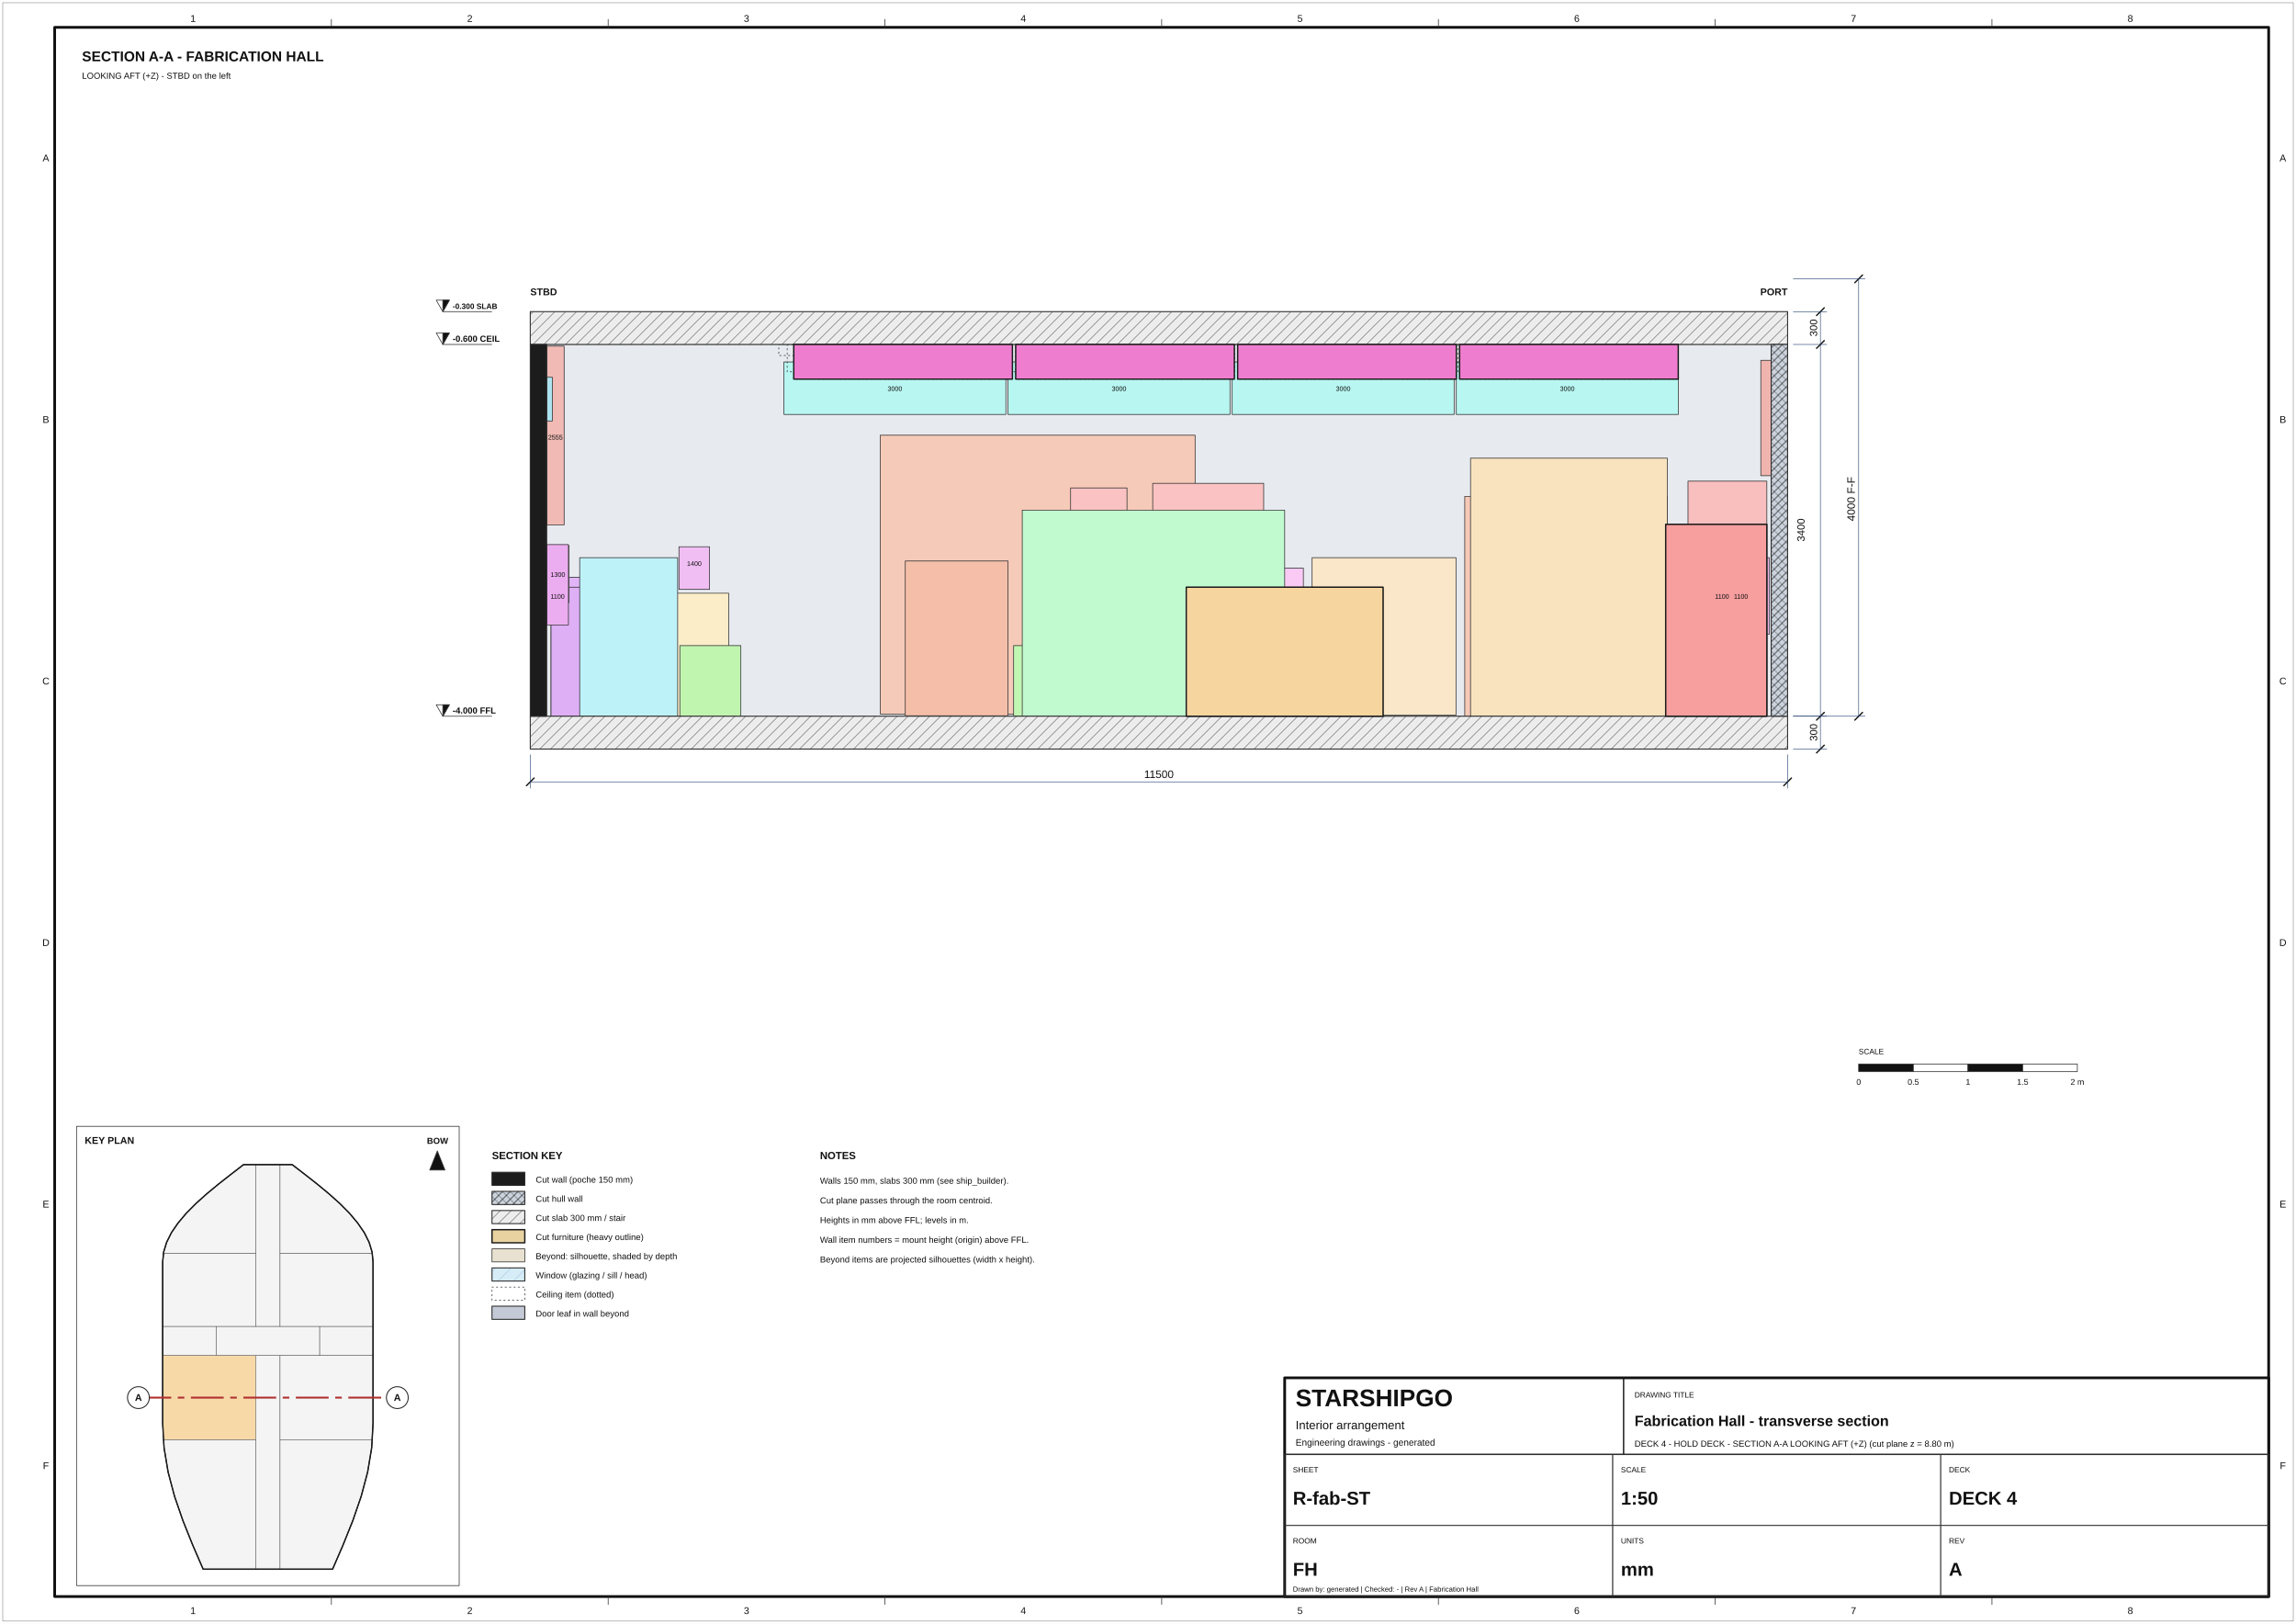
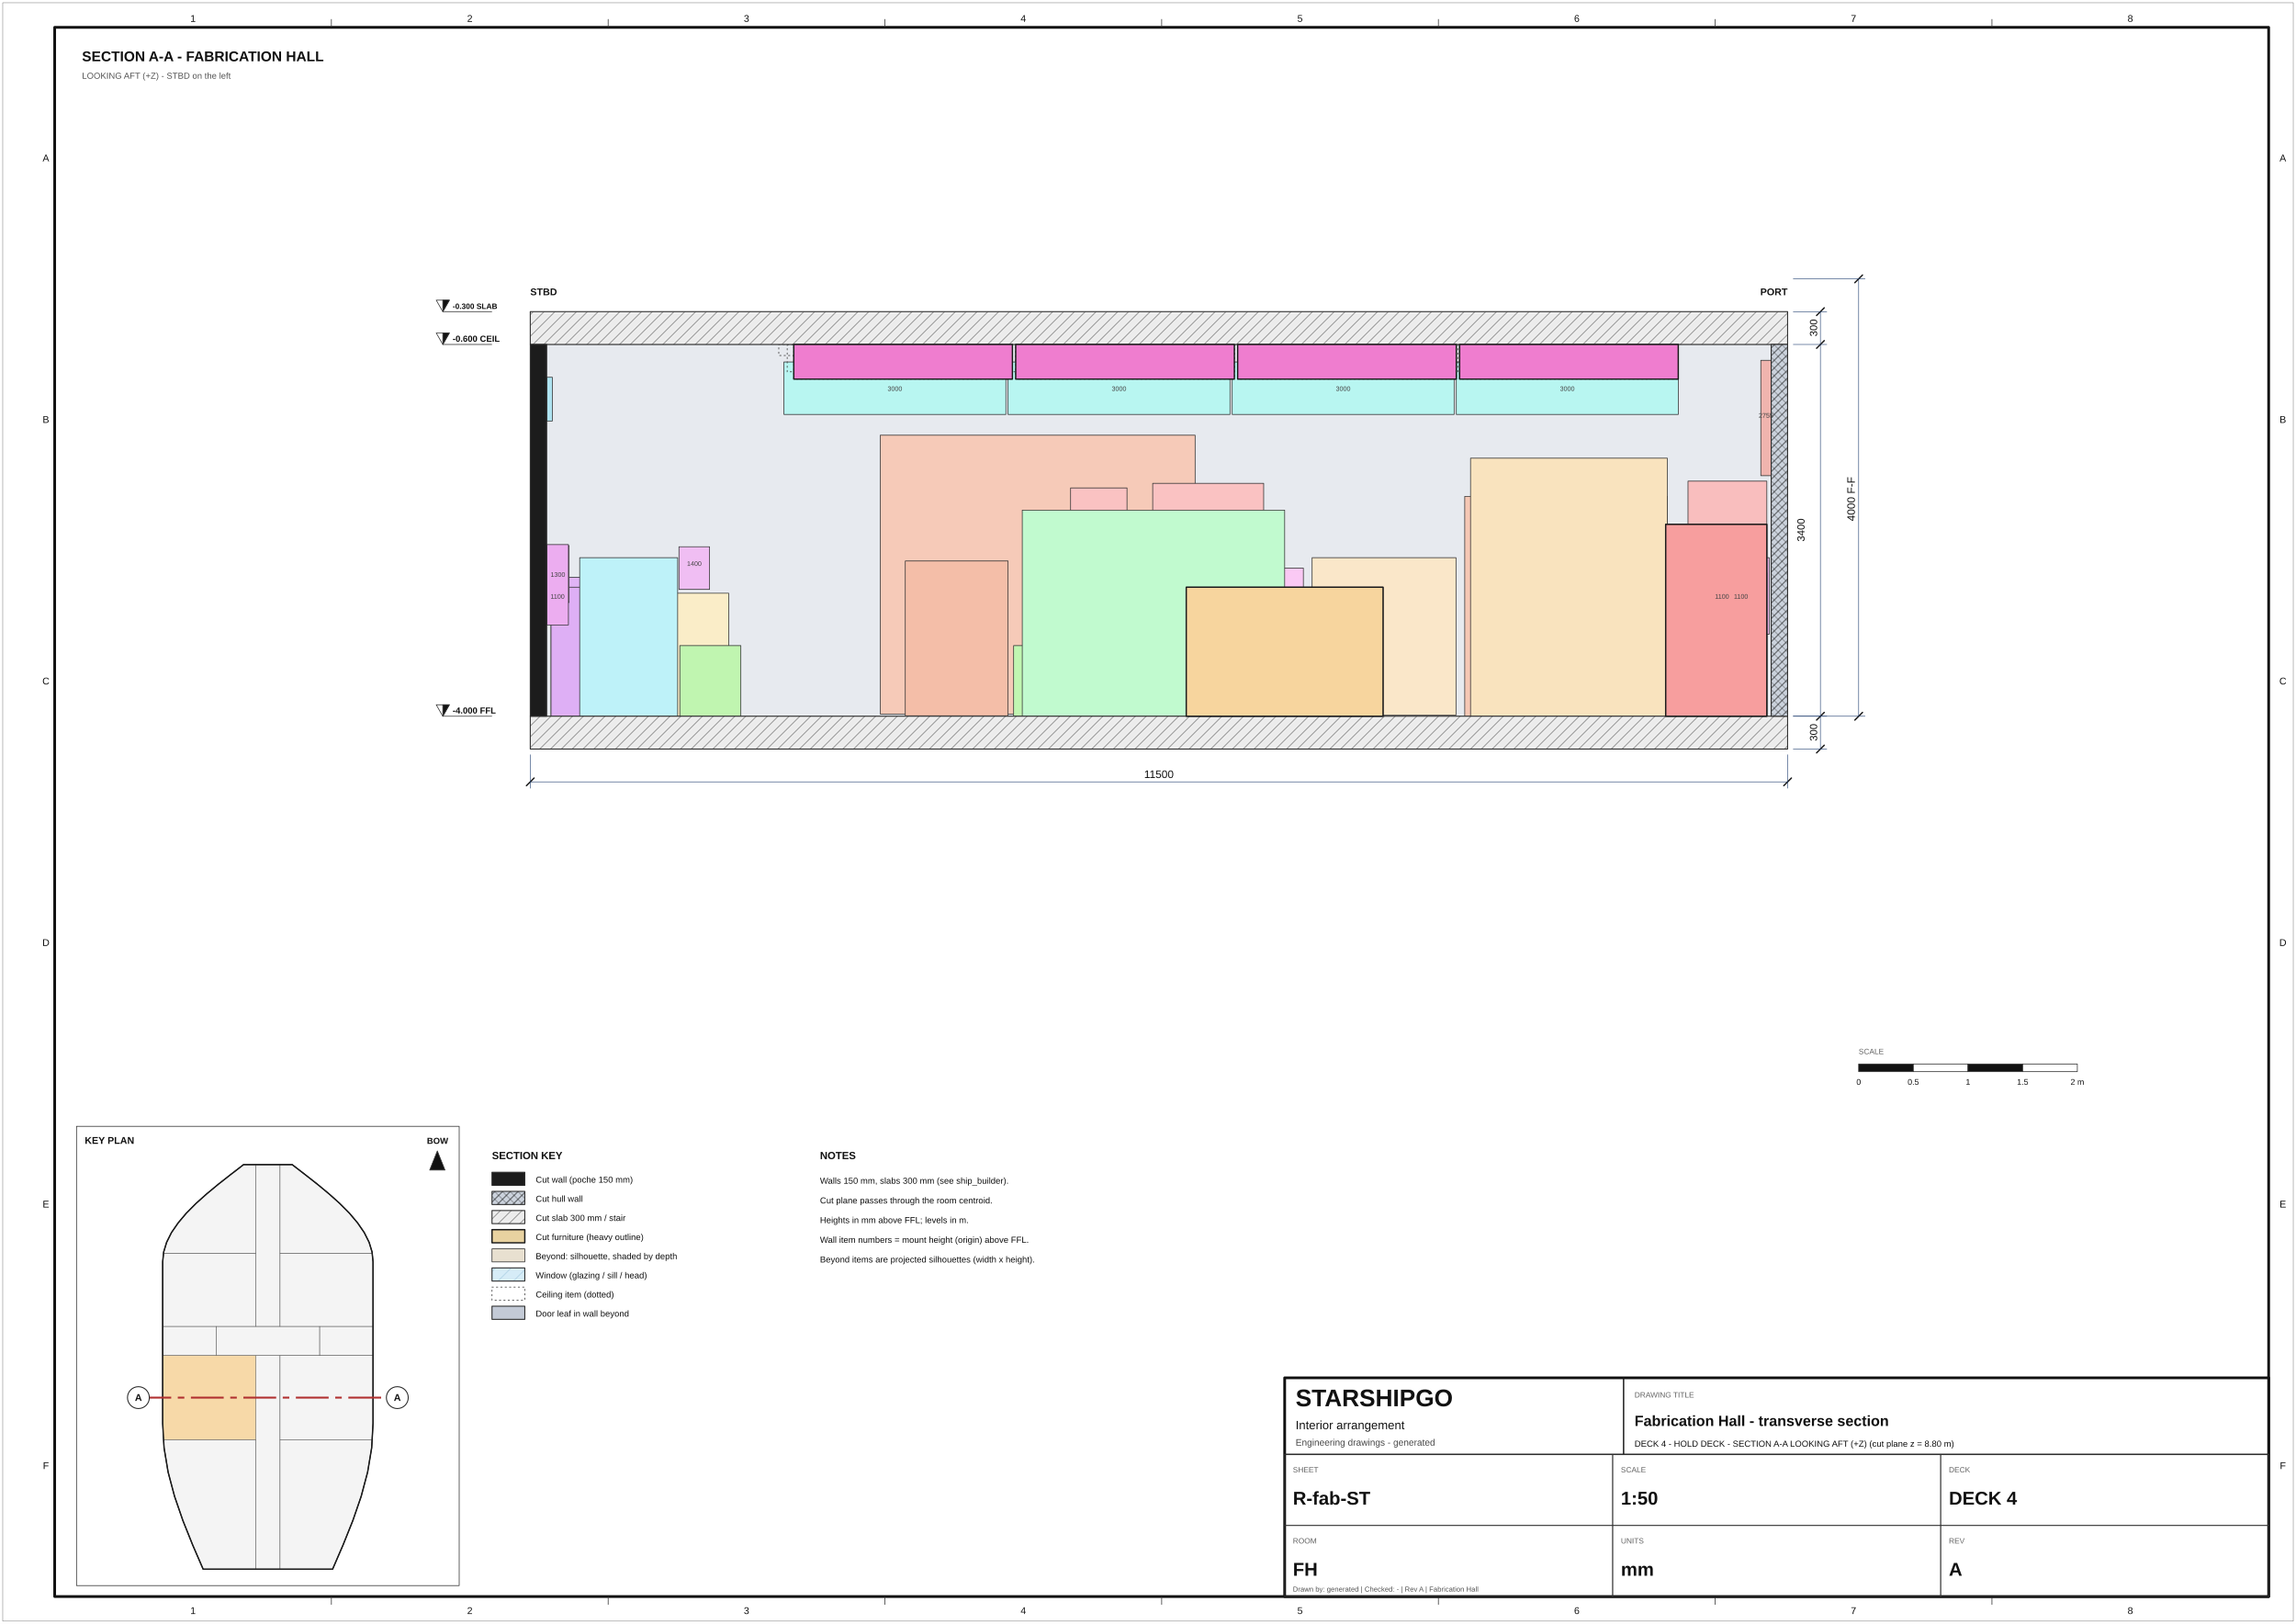
<svg xmlns="http://www.w3.org/2000/svg" width="420mm" height="297mm" viewBox="0 0 420 297">
  <style>
.t{font-family:Arial, Helvetica, 'DejaVu Sans', sans-serif;fill:#111}
.b{font-weight:bold}.i{font-style:italic}
.h{stroke:#111;stroke-width:.5;stroke-linejoin:round;stroke-linecap:round}
.m{stroke:#1a1a1a;stroke-width:.25;stroke-linejoin:round;stroke-linecap:round}
.n{stroke:#2a2a2a;stroke-width:.18;stroke-linejoin:round}
.f{stroke:#333;stroke-width:.13;stroke-linejoin:round}
.x{stroke:#555;stroke-width:.07}
.g{stroke:#9a9a9a;stroke-width:.1}
.gg{stroke:#c4c4c4;stroke-width:.08}
.d{stroke:#1d3c6e;stroke-width:.1}
.dsh{stroke:#222;stroke-width:.18;stroke-dasharray:1.6 .8}
.dot{stroke:#444;stroke-width:.14;stroke-dasharray:.25 .55;stroke-linecap:round}
.hid{stroke:#777;stroke-width:.12;stroke-dasharray:1 .7}
.cl{stroke:#b03030;stroke-width:.12;stroke-dasharray:5 1 1 1}
.cut{stroke:#b03030;stroke-width:.35;stroke-dasharray:6 1.2 1.2 1.2}
.red{stroke:#b03030;stroke-width:.13;stroke-dasharray:1.2 .7}
.none{stroke:none}
.halo{paint-order:stroke;stroke:#fff;stroke-width:.8;stroke-linejoin:round}
</style>
  <defs>
    <pattern id="hSlab" width="1.4" height="1.4" patternUnits="userSpaceOnUse" patternTransform="rotate(45)">
      <rect width="1.4" height="1.4" fill="#ececec" />
      <line x1="0" y1="0" x2="0" y2="1.4" stroke="#222" stroke-width=".13" />
    </pattern>
    <pattern id="hHull" width="1" height="1" patternUnits="userSpaceOnUse" patternTransform="rotate(45)">
      <rect width="1" height="1" fill="#c9d0da" />
      <line x1="0" y1="0" x2="0" y2="1" stroke="#111" stroke-width=".2" />
      <line x1="0" y1="0" x2="1" y2="0" stroke="#111" stroke-width=".1" />
    </pattern>
    <pattern id="hHole" width="1.6" height="1.6" patternUnits="userSpaceOnUse" patternTransform="rotate(-45)">
      <line x1="0" y1="0" x2="0" y2="1.6" stroke="#444" stroke-width=".12" />
    </pattern>
    <pattern id="hZone" width="1.8" height="1.8" patternUnits="userSpaceOnUse" patternTransform="rotate(45)">
      <line x1="0" y1="0" x2="0" y2="1.8" stroke="#d08080" stroke-width=".1" />
    </pattern>
    <pattern id="hPlen" width="1.6" height="1.6" patternUnits="userSpaceOnUse">
      <circle cx=".4" cy=".4" r=".12" fill="#888" />
      <circle cx="1.2" cy="1.2" r=".12" fill="#888" />
    </pattern>
    <pattern id="hGlass" width="2" height="2" patternUnits="userSpaceOnUse" patternTransform="rotate(45)">
      <rect width="2" height="2" fill="#d6ecf7" />
      <line x1="0" y1="0" x2="0" y2="2" stroke="#5a9abb" stroke-width=".08" />
    </pattern>
    <pattern id="hFloor" width="1.2" height="1.2" patternUnits="userSpaceOnUse" patternTransform="rotate(-45)">
      <rect width="1.2" height="1.2" fill="#f2f2f2" />
      <line x1="0" y1="0" x2="0" y2="1.2" stroke="#555" stroke-width=".1" />
    </pattern>
  </defs>
  <rect x="0" y="0" width="420" height="297" fill="#ffffff" />
  <text x="15" y="11.2" font-size="2.6" class="t b">SECTION A-A - FABRICATION HALL</text>
-   <text x="15" y="14.4" font-size="1.6" class="t" fill="#555">LOOKING AFT (+Z)  -  STBD on the left</text>
+   <text x="15" y="14.4" font-size="1.6" class="t" style="fill:#555">LOOKING AFT (+Z)  -  STBD on the left</text>
  <clipPath id="clipA">
    <rect x="96.7" y="56.7" width="230.6" height="80.6" />
  </clipPath>
  <g clip-path="url(#clipA)">
    <polygon points="97,63 324.74,63 324.74,131 97,131" class="x" fill="#e7eaef" />
    <polygon points="324.74,63 327,63 327,131 324.74,131" class="x" fill="#e9ecf1" />
    <polygon points="124.2,100 129.8,100 129.8,107.8 124.2,107.8" class="f" fill="#f0bef3" />
    <polygon points="312,99.6 318,99.6 318,114.3 312,114.3" class="f" fill="#f0bef3" />
    <polygon points="266.4,66.2 307,66.2 307,75.8 266.4,75.8" class="f" fill="#b8f6f1" />
    <polygon points="225.4,66.2 266,66.2 266,75.8 225.4,75.8" class="f" fill="#b8f6f1" />
    <polygon points="184.4,66.2 225,66.2 225,75.8 184.4,75.8" class="f" fill="#b8f6f1" />
    <polygon points="143.4,66.2 184,66.2 184,75.8 143.4,75.8" class="f" fill="#b8f6f1" />
    <polygon points="161.02,79.6 218.62,79.6 218.62,130.6 161.02,130.6" class="f" fill="#f6cab8" />
    <polygon points="220.22,103.9 238.42,103.9 238.42,131 220.22,131" class="f" fill="#fac9f4" />
    <polygon points="240.02,102 266.34,102 266.34,130.8 240.02,130.8" class="f" fill="#fae7c9" />
    <polygon points="102.26,107.74 107.56,107.74 107.56,115.8 102.26,115.8" class="f" fill="#f2bbcc" />
    <polygon points="109.2,115.24 112.2,115.24 112.2,115.8 109.2,115.8" class="f" fill="#f2bbcc" />
    <polygon points="120.8,108.5 133.3,108.5 133.3,131 120.8,131" class="f" fill="#faedc8" />
    <polygon points="313.28,102 323.65,102 323.65,116 313.28,116" class="f" fill="#efbaf2" />
    <polygon points="267.94,90.78 305,90.78 305,131 267.94,131" class="f" fill="#f6c8b5" />
    <polygon points="100.8,105.58 113.8,105.58 113.8,131 100.8,131" class="f" fill="#e0b4f6" />
    <polygon points="266.7,63 307,63 307,68 266.7,68" class="dot" fill="none" />
    <polygon points="225.8,63 266.1,63 266.1,68 225.8,68" class="dot" fill="none" />
    <polygon points="184.9,63 225.2,63 225.2,68 184.9,68" class="dot" fill="none" />
    <polygon points="144,63 184.3,63 184.3,68 144,68" class="dot" fill="none" />
    <polygon points="245.6,63 248.4,63 248.4,65.96 245.6,65.96" class="dot" fill="none" />
    <polygon points="225.42,118.08 236.58,118.08 236.58,131 225.42,131" class="f" fill="#c1f6b2" />
    <polygon points="185.42,118.08 196.58,118.08 196.58,131 185.42,131" class="f" fill="#c1f6b2" />
    <polygon points="124.36,118.08 135.52,118.08 135.52,131 124.36,131" class="f" fill="#c0f5b0" />
-     <polygon points="100,63.3 103.2,63.3 103.2,96 100,96" class="f" fill="#f1bab5" />
    <polygon points="288.06,110.4 300.66,110.4 300.66,130.9 288.06,130.9" class="f" fill="#bff5af" />
    <polygon points="100.8,107.4 117.36,107.4 117.36,131 100.8,131" class="f" fill="#deaff5" />
    <polygon points="307.66,104.78 323.2,104.78 323.2,131 307.66,131" class="f" fill="#fac2fa" />
    <polygon points="210.86,88.4 231.16,88.4 231.16,97.8 210.86,97.8" class="f" fill="#fac2c2" />
    <polygon points="195.84,89.24 206.16,89.24 206.16,97.8 195.84,97.8" class="f" fill="#fac2c2" />
    <polygon points="268.96,62.98 281.72,62.98 281.72,66.56 268.96,66.56" class="dot" fill="none" />
    <polygon points="187,93.3 235,93.3 235,131 187,131" class="f" fill="#c1facf" />
    <polygon points="205.8,63 218.2,63 218.2,65.02 205.8,65.02" class="dot" fill="none" />
    <polygon points="142.46,63 154.86,63 154.86,65.02 142.46,65.02" class="dot" fill="none" />
    <polygon points="165.6,63 168.4,63 168.4,65.96 165.6,65.96" class="dot" fill="none" />
    <polygon points="269,83.8 305,83.8 305,131 269,131" class="f" fill="#f9e3be" />
    <polygon points="308.78,88 323.2,88 323.2,131 308.78,131" class="f" fill="#f9bebe" />
    <polygon points="106.04,102 123.96,102 123.96,131 106.04,131" class="f" fill="#bef2f9" />
    <polygon points="100,69 101.04,69 101.04,77 100,77" class="f" fill="#aee3f0" />
    <polygon points="100,99.8 104.1,99.8 104.1,110.2 100,110.2" class="f" fill="#ecaef0" />
    <polygon points="165.6,102.6 184.4,102.6 184.4,130.92 165.6,130.92" class="f" fill="#f4bea8" />
    <polygon points="322.1,65.9 324,65.9 324,87 322.1,87" class="f" fill="#f0b4ae" />
    <polygon points="100,99.6 103.98,99.6 103.98,114.3 100,114.3" class="f" fill="#ecadf0" />
    <polygon points="304.7,95.9 323.2,95.9 323.2,131 304.7,131" class="f" fill="#f9bcbc" />
    <polygon points="217,107.4 253,107.4 253,131 217,131" class="f" fill="#f9e2bc" />
    <polygon points="267,63 307,63 307,69.34 267,69.34" class="dot" fill="none" />
    <polygon points="226.4,63 266.4,63 266.4,69.34 226.4,69.34" class="dot" fill="none" />
    <polygon points="185.8,63 225.8,63 225.8,69.34 185.8,69.34" class="dot" fill="none" />
    <polygon points="145.2,63 185.2,63 185.2,69.34 145.2,69.34" class="dot" fill="none" />
    <polygon points="97,131 327,131 327,137 97,137" class="n" fill="url(#hSlab)" />
    <polygon points="97,57 327,57 327,63 97,63" class="n" fill="url(#hSlab)" />
    <polygon points="97,63 100,63 100,131 97,131" class="n" fill="#1c1c1c" />
    <polygon points="324,63 327,63 327,131 324,131" class="n" fill="url(#hHull)" />
    <polygon points="304.7,95.9 323.2,95.9 323.2,131 304.7,131" class="m" fill="#f79e9e" />
    <polygon points="217,107.4 253,107.4 253,131 217,131" class="m" fill="#f7d59e" />
    <polygon points="267,63 307,63 307,69.34 267,69.34" class="m" fill="#ef7dcf" />
    <polygon points="226.4,63 266.4,63 266.4,69.34 226.4,69.34" class="m" fill="#ef7dcf" />
    <polygon points="185.8,63 225.8,63 225.8,69.34 185.8,69.34" class="m" fill="#ef7dcf" />
    <polygon points="145.2,63 185.2,63 185.2,69.34 145.2,69.34" class="m" fill="#ef7dcf" />
  </g>
-   <text x="286.7" y="71.5" font-size="1.2" class="t" text-anchor="middle" fill="#444">3000</text>
-   <text x="245.7" y="71.5" font-size="1.2" class="t" text-anchor="middle" fill="#444">3000</text>
-   <text x="204.7" y="71.5" font-size="1.2" class="t" text-anchor="middle" fill="#444">3000</text>
-   <text x="163.7" y="71.5" font-size="1.2" class="t" text-anchor="middle" fill="#444">3000</text>
-   <text x="318.47" y="109.5" font-size="1.2" class="t" text-anchor="middle" fill="#444">1100</text>
-   <text x="101.6" y="80.4" font-size="1.2" class="t" text-anchor="middle" fill="#444">2555</text>
-   <text x="315" y="109.5" font-size="1.2" class="t" text-anchor="middle" fill="#444">1100</text>
-   <text x="101.99" y="109.5" font-size="1.2" class="t" text-anchor="middle" fill="#444">1100</text>
-   <text x="127" y="103.5" font-size="1.2" class="t" text-anchor="middle" fill="#444">1400</text>
-   <text x="102.05" y="105.5" font-size="1.2" class="t" text-anchor="middle" fill="#444">1300</text>
+   <text x="286.7" y="71.5" font-size="1.2" class="t" text-anchor="middle" style="fill:#444">3000</text>
+   <text x="245.7" y="71.5" font-size="1.2" class="t" text-anchor="middle" style="fill:#444">3000</text>
+   <text x="204.7" y="71.5" font-size="1.2" class="t" text-anchor="middle" style="fill:#444">3000</text>
+   <text x="163.7" y="71.5" font-size="1.2" class="t" text-anchor="middle" style="fill:#444">3000</text>
+   <text x="318.47" y="109.5" font-size="1.2" class="t" text-anchor="middle" style="fill:#444">1100</text>
+   <text x="315" y="109.5" font-size="1.2" class="t" text-anchor="middle" style="fill:#444">1100</text>
+   <text x="101.99" y="109.5" font-size="1.2" class="t" text-anchor="middle" style="fill:#444">1100</text>
+   <text x="127" y="103.5" font-size="1.2" class="t" text-anchor="middle" style="fill:#444">1400</text>
+   <text x="102.05" y="105.5" font-size="1.2" class="t" text-anchor="middle" style="fill:#444">1300</text>
+   <text x="323.05" y="76.4" font-size="1.2" class="t" text-anchor="middle" style="fill:#444">2755</text>
  <text x="97" y="54" font-size="1.8" class="t b">STBD</text>
  <text x="327" y="54" font-size="1.8" class="t b" text-anchor="end">PORT</text>
  <line x1="333" y1="137" x2="333" y2="57" class="d" />
  <line x1="332.3" y1="137.7" x2="333.7" y2="136.3" class="m" />
  <line x1="328" y1="137" x2="334.2" y2="137" class="d" />
  <line x1="332.3" y1="131.7" x2="333.7" y2="130.3" class="m" />
  <line x1="328" y1="131" x2="334.2" y2="131" class="d" />
  <line x1="332.3" y1="63.7" x2="333.7" y2="62.3" class="m" />
  <line x1="328" y1="63" x2="334.2" y2="63" class="d" />
  <line x1="332.3" y1="57.7" x2="333.7" y2="56.3" class="m" />
  <line x1="328" y1="57" x2="334.2" y2="57" class="d" />
  <text x="332.4" y="135.54" font-size="1.9" class="t" transform="rotate(-90 332.4 135.54)">300</text>
  <text x="330.1" y="99.05" font-size="1.9" class="t" transform="rotate(-90 330.1 99.05)">3400</text>
  <text x="332.4" y="61.54" font-size="1.9" class="t" transform="rotate(-90 332.4 61.54)">300</text>
  <line x1="340" y1="51" x2="340" y2="131" class="d" />
  <line x1="339.3" y1="51.7" x2="340.7" y2="50.3" class="m" />
  <line x1="339.3" y1="131.7" x2="340.7" y2="130.3" class="m" />
  <line x1="328" y1="51" x2="341.2" y2="51" class="d" />
  <line x1="328" y1="131" x2="341.2" y2="131" class="d" />
  <text x="339.3" y="95.32" font-size="2" class="t" transform="rotate(-90 339.3 95.32)">4000 F-F</text>
  <line x1="81" y1="131" x2="90" y2="131" class="f" />
  <polygon points="81,131 79.8,128.9 82.2,128.9" class="f" fill="#fff" />
  <polygon points="81,131 82.2,128.9 81,128.9" class="f" fill="#111" />
  <text x="82.8" y="130.5" font-size="1.6" class="t b">-4.000 FFL</text>
  <line x1="81" y1="63" x2="90" y2="63" class="f" />
  <polygon points="81,63 79.8,60.9 82.2,60.9" class="f" fill="#fff" />
  <polygon points="81,63 82.2,60.9 81,60.9" class="f" fill="#111" />
  <text x="82.8" y="62.5" font-size="1.6" class="t b">-0.600 CEIL</text>
  <line x1="81" y1="57" x2="90" y2="57" class="f" />
  <polygon points="81,57 79.8,54.9 82.2,54.9" class="f" fill="#fff" />
  <polygon points="81,57 82.2,54.9 81,54.9" class="f" fill="#111" />
  <text x="82.8" y="56.5" font-size="1.4" class="t b">-0.300 SLAB</text>
  <line x1="97" y1="143" x2="327" y2="143" class="d" />
  <line x1="96.3" y1="143.7" x2="97.7" y2="142.3" class="m" />
  <line x1="326.3" y1="143.7" x2="327.7" y2="142.3" class="m" />
  <line x1="97" y1="138" x2="97" y2="144.2" class="d" />
  <line x1="327" y1="138" x2="327" y2="144.2" class="d" />
  <text x="212" y="142.3" font-size="2" class="t" text-anchor="middle">11500</text>
-   <text x="340" y="192.8" font-size="1.4" class="t" fill="#666">SCALE</text>
+   <text x="340" y="192.8" font-size="1.4" class="t" style="fill:#666">SCALE</text>
  <rect x="340" y="194.6" width="10" height="1.4" class="f" fill="#111" />
  <rect x="350" y="194.6" width="10" height="1.4" class="f" fill="#fff" />
  <rect x="360" y="194.6" width="10" height="1.4" class="f" fill="#111" />
  <rect x="370" y="194.6" width="10" height="1.4" class="f" fill="#fff" />
  <text x="340" y="198.4" font-size="1.5" class="t" text-anchor="middle">0</text>
  <text x="350" y="198.4" font-size="1.5" class="t" text-anchor="middle">0.5</text>
  <text x="360" y="198.4" font-size="1.5" class="t" text-anchor="middle">1</text>
  <text x="370" y="198.4" font-size="1.5" class="t" text-anchor="middle">1.5</text>
  <text x="380" y="198.4" font-size="1.5" class="t" text-anchor="middle">2 m</text>
  <rect x="14" y="206" width="70" height="84" class="f" fill="none" />
  <text x="15.5" y="209.2" font-size="1.8" class="t b">KEY PLAN</text>
  <polygon points="53.44,213 55.75,214.78 58.01,216.55 60.16,218.33 62.14,220.1 63.91,221.88 65.41,223.66 66.63,225.43 67.52,227.21 68.06,228.98 68.24,230.76 68.24,260.36 67.99,264.8 67.25,269.24 66.07,273.68 64.54,278.12 62.76,282.56 60.84,287 37.16,287 35.24,282.56 33.46,278.12 31.93,273.68 30.75,269.24 30.01,264.8 29.76,260.36 29.76,230.76 29.94,228.98 30.48,227.21 31.37,225.43 32.59,223.66 34.09,221.88 35.86,220.1 37.84,218.33 39.99,216.55 42.25,214.78 44.56,213" class="n" fill="#f4f4f4" />
  <polygon points="46.78,213 51.22,213 51.22,242.6 46.78,242.6" class="x" fill="none" />
  <polygon points="46.78,247.93 51.22,247.93 51.22,287 46.78,287" class="x" fill="none" />
  <polygon points="39.53,242.6 58.47,242.6 58.47,247.93 39.53,247.93" class="x" fill="none" />
  <polygon points="29.76,242.6 39.53,242.6 39.53,247.93 29.76,247.93" class="x" fill="none" />
  <polygon points="58.47,242.6 68.24,242.6 68.24,247.93 58.47,247.93" class="x" fill="none" />
  <polygon points="29.94,228.98 30.48,227.21 31.37,225.43 32.59,223.66 34.09,221.88 35.86,220.1 37.84,218.33 39.99,216.55 42.25,214.78 44.56,213 46.78,213 46.78,229.28 29.91,229.28" class="x" fill="none" />
  <polygon points="29.76,230.76 29.91,229.28 46.78,229.28 46.78,242.6 29.76,242.6" class="x" fill="none" />
  <polygon points="51.22,213 53.44,213 55.75,214.78 58.01,216.55 60.16,218.33 62.14,220.1 63.91,221.88 65.41,223.66 66.63,225.43 67.52,227.21 68.06,228.98 68.09,229.28 51.22,229.28" class="x" fill="none" />
  <polygon points="51.22,229.28 68.09,229.28 68.24,230.76 68.24,242.6 51.22,242.6" class="x" fill="none" />
  <polygon points="29.76,260.36 29.76,247.93 46.78,247.93 46.78,263.32 29.93,263.32" class="x" fill="#f7d9a8" />
  <polygon points="51.22,247.93 68.24,247.93 68.24,260.36 68.07,263.32 51.22,263.32" class="x" fill="none" />
  <polygon points="35.24,282.56 33.46,278.12 31.93,273.68 30.75,269.24 30.01,264.8 29.93,263.32 46.78,263.32 46.78,287 37.16,287" class="x" fill="none" />
  <polygon points="51.22,263.32 68.07,263.32 67.99,264.8 67.25,269.24 66.07,273.68 64.54,278.12 62.76,282.56 60.84,287 51.22,287" class="x" fill="none" />
  <polygon points="53.44,213 55.75,214.78 58.01,216.55 60.16,218.33 62.14,220.1 63.91,221.88 65.41,223.66 66.63,225.43 67.52,227.21 68.06,228.98 68.24,230.76 68.24,260.36 67.99,264.8 67.25,269.24 66.07,273.68 64.54,278.12 62.76,282.56 60.84,287 37.16,287 35.24,282.56 33.46,278.12 31.93,273.68 30.75,269.24 30.01,264.8 29.76,260.36 29.76,230.76 29.94,228.98 30.48,227.21 31.37,225.43 32.59,223.66 34.09,221.88 35.86,220.1 37.84,218.33 39.99,216.55 42.25,214.78 44.56,213" class="m" fill="none" />
  <line x1="25.32" y1="255.62" x2="72.68" y2="255.62" class="cut" />
  <circle cx="25.32" cy="255.62" r="2" class="n" fill="#fff" />
  <text x="25.32" y="256.22" font-size="1.8" class="t b" text-anchor="middle">A</text>
  <circle cx="72.68" cy="255.62" r="2" class="n" fill="#fff" />
  <text x="72.68" y="256.22" font-size="1.8" class="t b" text-anchor="middle">A</text>
  <text x="82" y="209.2" font-size="1.6" class="t b" text-anchor="end">BOW</text>
  <polygon points="80,210.5 81.4,214 78.6,214" class="f" fill="#111" />
  <text x="90" y="212" font-size="1.9" class="t b">SECTION KEY</text>
  <rect x="90" y="214.4" width="6" height="2.4" class="n" fill="#1c1c1c" />
  <text x="98" y="216.3" font-size="1.6" class="t">Cut wall (poche 150 mm)</text>
  <rect x="90" y="217.9" width="6" height="2.4" class="n" fill="url(#hHull)" />
  <text x="98" y="219.8" font-size="1.6" class="t">Cut hull wall</text>
  <rect x="90" y="221.4" width="6" height="2.4" class="n" fill="url(#hSlab)" />
  <text x="98" y="223.3" font-size="1.6" class="t">Cut slab 300 mm / stair</text>
  <rect x="90" y="224.9" width="6" height="2.4" class="m" fill="#e8d2a0" />
  <text x="98" y="226.8" font-size="1.6" class="t">Cut furniture (heavy outline)</text>
  <rect x="90" y="228.4" width="6" height="2.4" class="f" fill="#e8e0d0" />
  <text x="98" y="230.3" font-size="1.6" class="t">Beyond: silhouette, shaded by depth</text>
  <rect x="90" y="231.9" width="6" height="2.4" class="n" fill="url(#hGlass)" />
  <text x="98" y="233.8" font-size="1.6" class="t">Window (glazing / sill / head)</text>
  <rect x="90" y="235.4" width="6" height="2.4" class="dot" fill="none" />
  <text x="98" y="237.3" font-size="1.6" class="t">Ceiling item (dotted)</text>
  <rect x="90" y="238.9" width="6" height="2.4" class="n" fill="#c3cad6" />
  <text x="98" y="240.8" font-size="1.6" class="t">Door leaf in wall beyond</text>
  <text x="150" y="212" font-size="1.9" class="t b">NOTES</text>
  <text x="150" y="216.5" font-size="1.6" class="t">Walls 150 mm, slabs 300 mm (see ship_builder).</text>
  <text x="150" y="220.1" font-size="1.6" class="t">Cut plane passes through the room centroid.</text>
  <text x="150" y="223.7" font-size="1.6" class="t">Heights in mm above FFL; levels in m.</text>
  <text x="150" y="227.3" font-size="1.6" class="t">Wall item numbers = mount height (origin) above FFL.</text>
  <text x="150" y="230.9" font-size="1.6" class="t">Beyond items are projected silhouettes (width x height).</text>
  <rect x="0.5" y="0.5" width="419" height="296" class="x" fill="none" />
  <rect x="10" y="5" width="405" height="287" class="h" fill="none" />
  <text x="35.31" y="4" font-size="1.8" class="t" text-anchor="middle">1</text>
  <text x="35.31" y="295.2" font-size="1.8" class="t" text-anchor="middle">1</text>
  <text x="85.94" y="4" font-size="1.8" class="t" text-anchor="middle">2</text>
  <text x="85.94" y="295.2" font-size="1.8" class="t" text-anchor="middle">2</text>
  <line x1="60.62" y1="3.5" x2="60.62" y2="5" class="f" />
  <line x1="60.62" y1="292" x2="60.62" y2="293.5" class="f" />
  <text x="136.56" y="4" font-size="1.8" class="t" text-anchor="middle">3</text>
  <text x="136.56" y="295.2" font-size="1.8" class="t" text-anchor="middle">3</text>
  <line x1="111.25" y1="3.5" x2="111.25" y2="5" class="f" />
  <line x1="111.25" y1="292" x2="111.25" y2="293.5" class="f" />
  <text x="187.19" y="4" font-size="1.8" class="t" text-anchor="middle">4</text>
  <text x="187.19" y="295.2" font-size="1.8" class="t" text-anchor="middle">4</text>
  <line x1="161.88" y1="3.5" x2="161.88" y2="5" class="f" />
  <line x1="161.88" y1="292" x2="161.88" y2="293.5" class="f" />
  <text x="237.81" y="4" font-size="1.8" class="t" text-anchor="middle">5</text>
  <text x="237.81" y="295.2" font-size="1.8" class="t" text-anchor="middle">5</text>
  <line x1="212.5" y1="3.5" x2="212.5" y2="5" class="f" />
  <line x1="212.5" y1="292" x2="212.5" y2="293.5" class="f" />
  <text x="288.44" y="4" font-size="1.8" class="t" text-anchor="middle">6</text>
  <text x="288.44" y="295.2" font-size="1.8" class="t" text-anchor="middle">6</text>
  <line x1="263.12" y1="3.5" x2="263.12" y2="5" class="f" />
  <line x1="263.12" y1="292" x2="263.12" y2="293.5" class="f" />
  <text x="339.06" y="4" font-size="1.8" class="t" text-anchor="middle">7</text>
  <text x="339.06" y="295.2" font-size="1.8" class="t" text-anchor="middle">7</text>
  <line x1="313.75" y1="3.5" x2="313.75" y2="5" class="f" />
  <line x1="313.75" y1="292" x2="313.75" y2="293.5" class="f" />
  <text x="389.69" y="4" font-size="1.8" class="t" text-anchor="middle">8</text>
  <text x="389.69" y="295.2" font-size="1.8" class="t" text-anchor="middle">8</text>
  <line x1="364.38" y1="3.5" x2="364.38" y2="5" class="f" />
  <line x1="364.38" y1="292" x2="364.38" y2="293.5" class="f" />
  <text x="8.4" y="29.52" font-size="1.8" class="t" text-anchor="middle">A</text>
  <text x="417.6" y="29.52" font-size="1.8" class="t" text-anchor="middle">A</text>
  <text x="8.4" y="77.35" font-size="1.8" class="t" text-anchor="middle">B</text>
  <text x="417.6" y="77.35" font-size="1.8" class="t" text-anchor="middle">B</text>
  <text x="8.4" y="125.18" font-size="1.8" class="t" text-anchor="middle">C</text>
  <text x="417.6" y="125.18" font-size="1.8" class="t" text-anchor="middle">C</text>
  <text x="8.4" y="173.02" font-size="1.8" class="t" text-anchor="middle">D</text>
  <text x="417.6" y="173.02" font-size="1.8" class="t" text-anchor="middle">D</text>
  <text x="8.4" y="220.85" font-size="1.8" class="t" text-anchor="middle">E</text>
  <text x="417.6" y="220.85" font-size="1.8" class="t" text-anchor="middle">E</text>
  <text x="8.4" y="268.68" font-size="1.8" class="t" text-anchor="middle">F</text>
  <text x="417.6" y="268.68" font-size="1.8" class="t" text-anchor="middle">F</text>
  <rect x="235" y="252" width="180" height="40" class="h" fill="#ffffff" />
  <line x1="235" y1="266" x2="415" y2="266" class="m" />
  <line x1="297" y1="252" x2="297" y2="266" class="m" />
  <text x="237" y="257.2" font-size="4.4" class="t b">STARSHIPGO</text>
  <text x="237" y="261.4" font-size="2.2" class="t">Interior arrangement</text>
-   <text x="237" y="264.4" font-size="1.7" class="t" fill="#444">Engineering drawings - generated</text>
-   <text x="299" y="255.6" font-size="1.4" class="t" fill="#666">DRAWING TITLE</text>
+   <text x="237" y="264.4" font-size="1.7" class="t" style="fill:#444">Engineering drawings - generated</text>
+   <text x="299" y="255.6" font-size="1.4" class="t" style="fill:#666">DRAWING TITLE</text>
  <text x="299" y="260.8" font-size="2.7" class="t b">Fabrication Hall - transverse section</text>
  <text x="299" y="264.6" font-size="1.6" class="t">DECK 4 - HOLD DECK  -  SECTION A-A LOOKING AFT (+Z)  (cut plane z = 8.80 m)</text>
  <rect x="235" y="266" width="60" height="13" class="f" fill="none" />
-   <text x="236.5" y="269.3" font-size="1.4" class="t" fill="#666">SHEET</text>
+   <text x="236.5" y="269.3" font-size="1.4" class="t" style="fill:#666">SHEET</text>
  <text x="236.5" y="275.2" font-size="3.4" class="t b">R-fab-ST</text>
  <rect x="295" y="266" width="60" height="13" class="f" fill="none" />
-   <text x="296.5" y="269.3" font-size="1.4" class="t" fill="#666">SCALE</text>
+   <text x="296.5" y="269.3" font-size="1.4" class="t" style="fill:#666">SCALE</text>
  <text x="296.5" y="275.2" font-size="3.4" class="t b">1:50</text>
  <rect x="355" y="266" width="60" height="13" class="f" fill="none" />
-   <text x="356.5" y="269.3" font-size="1.4" class="t" fill="#666">DECK</text>
+   <text x="356.5" y="269.3" font-size="1.4" class="t" style="fill:#666">DECK</text>
  <text x="356.5" y="275.2" font-size="3.4" class="t b">DECK 4</text>
  <rect x="235" y="279" width="60" height="13" class="f" fill="none" />
-   <text x="236.5" y="282.3" font-size="1.4" class="t" fill="#666">ROOM</text>
+   <text x="236.5" y="282.3" font-size="1.4" class="t" style="fill:#666">ROOM</text>
  <text x="236.5" y="288.2" font-size="3.4" class="t b">FH</text>
  <rect x="295" y="279" width="60" height="13" class="f" fill="none" />
-   <text x="296.5" y="282.3" font-size="1.4" class="t" fill="#666">UNITS</text>
+   <text x="296.5" y="282.3" font-size="1.4" class="t" style="fill:#666">UNITS</text>
  <text x="296.5" y="288.2" font-size="3.4" class="t b">mm</text>
  <rect x="355" y="279" width="60" height="13" class="f" fill="none" />
-   <text x="356.5" y="282.3" font-size="1.4" class="t" fill="#666">REV</text>
+   <text x="356.5" y="282.3" font-size="1.4" class="t" style="fill:#666">REV</text>
  <text x="356.5" y="288.2" font-size="3.4" class="t b">A</text>
-   <text x="236.5" y="291.1" font-size="1.3" class="t" fill="#555">Drawn by: generated   |   Checked: -   |   Rev A   |   Fabrication Hall</text>
+   <text x="236.5" y="291.1" font-size="1.3" class="t" style="fill:#555">Drawn by: generated   |   Checked: -   |   Rev A   |   Fabrication Hall</text>
</svg>
